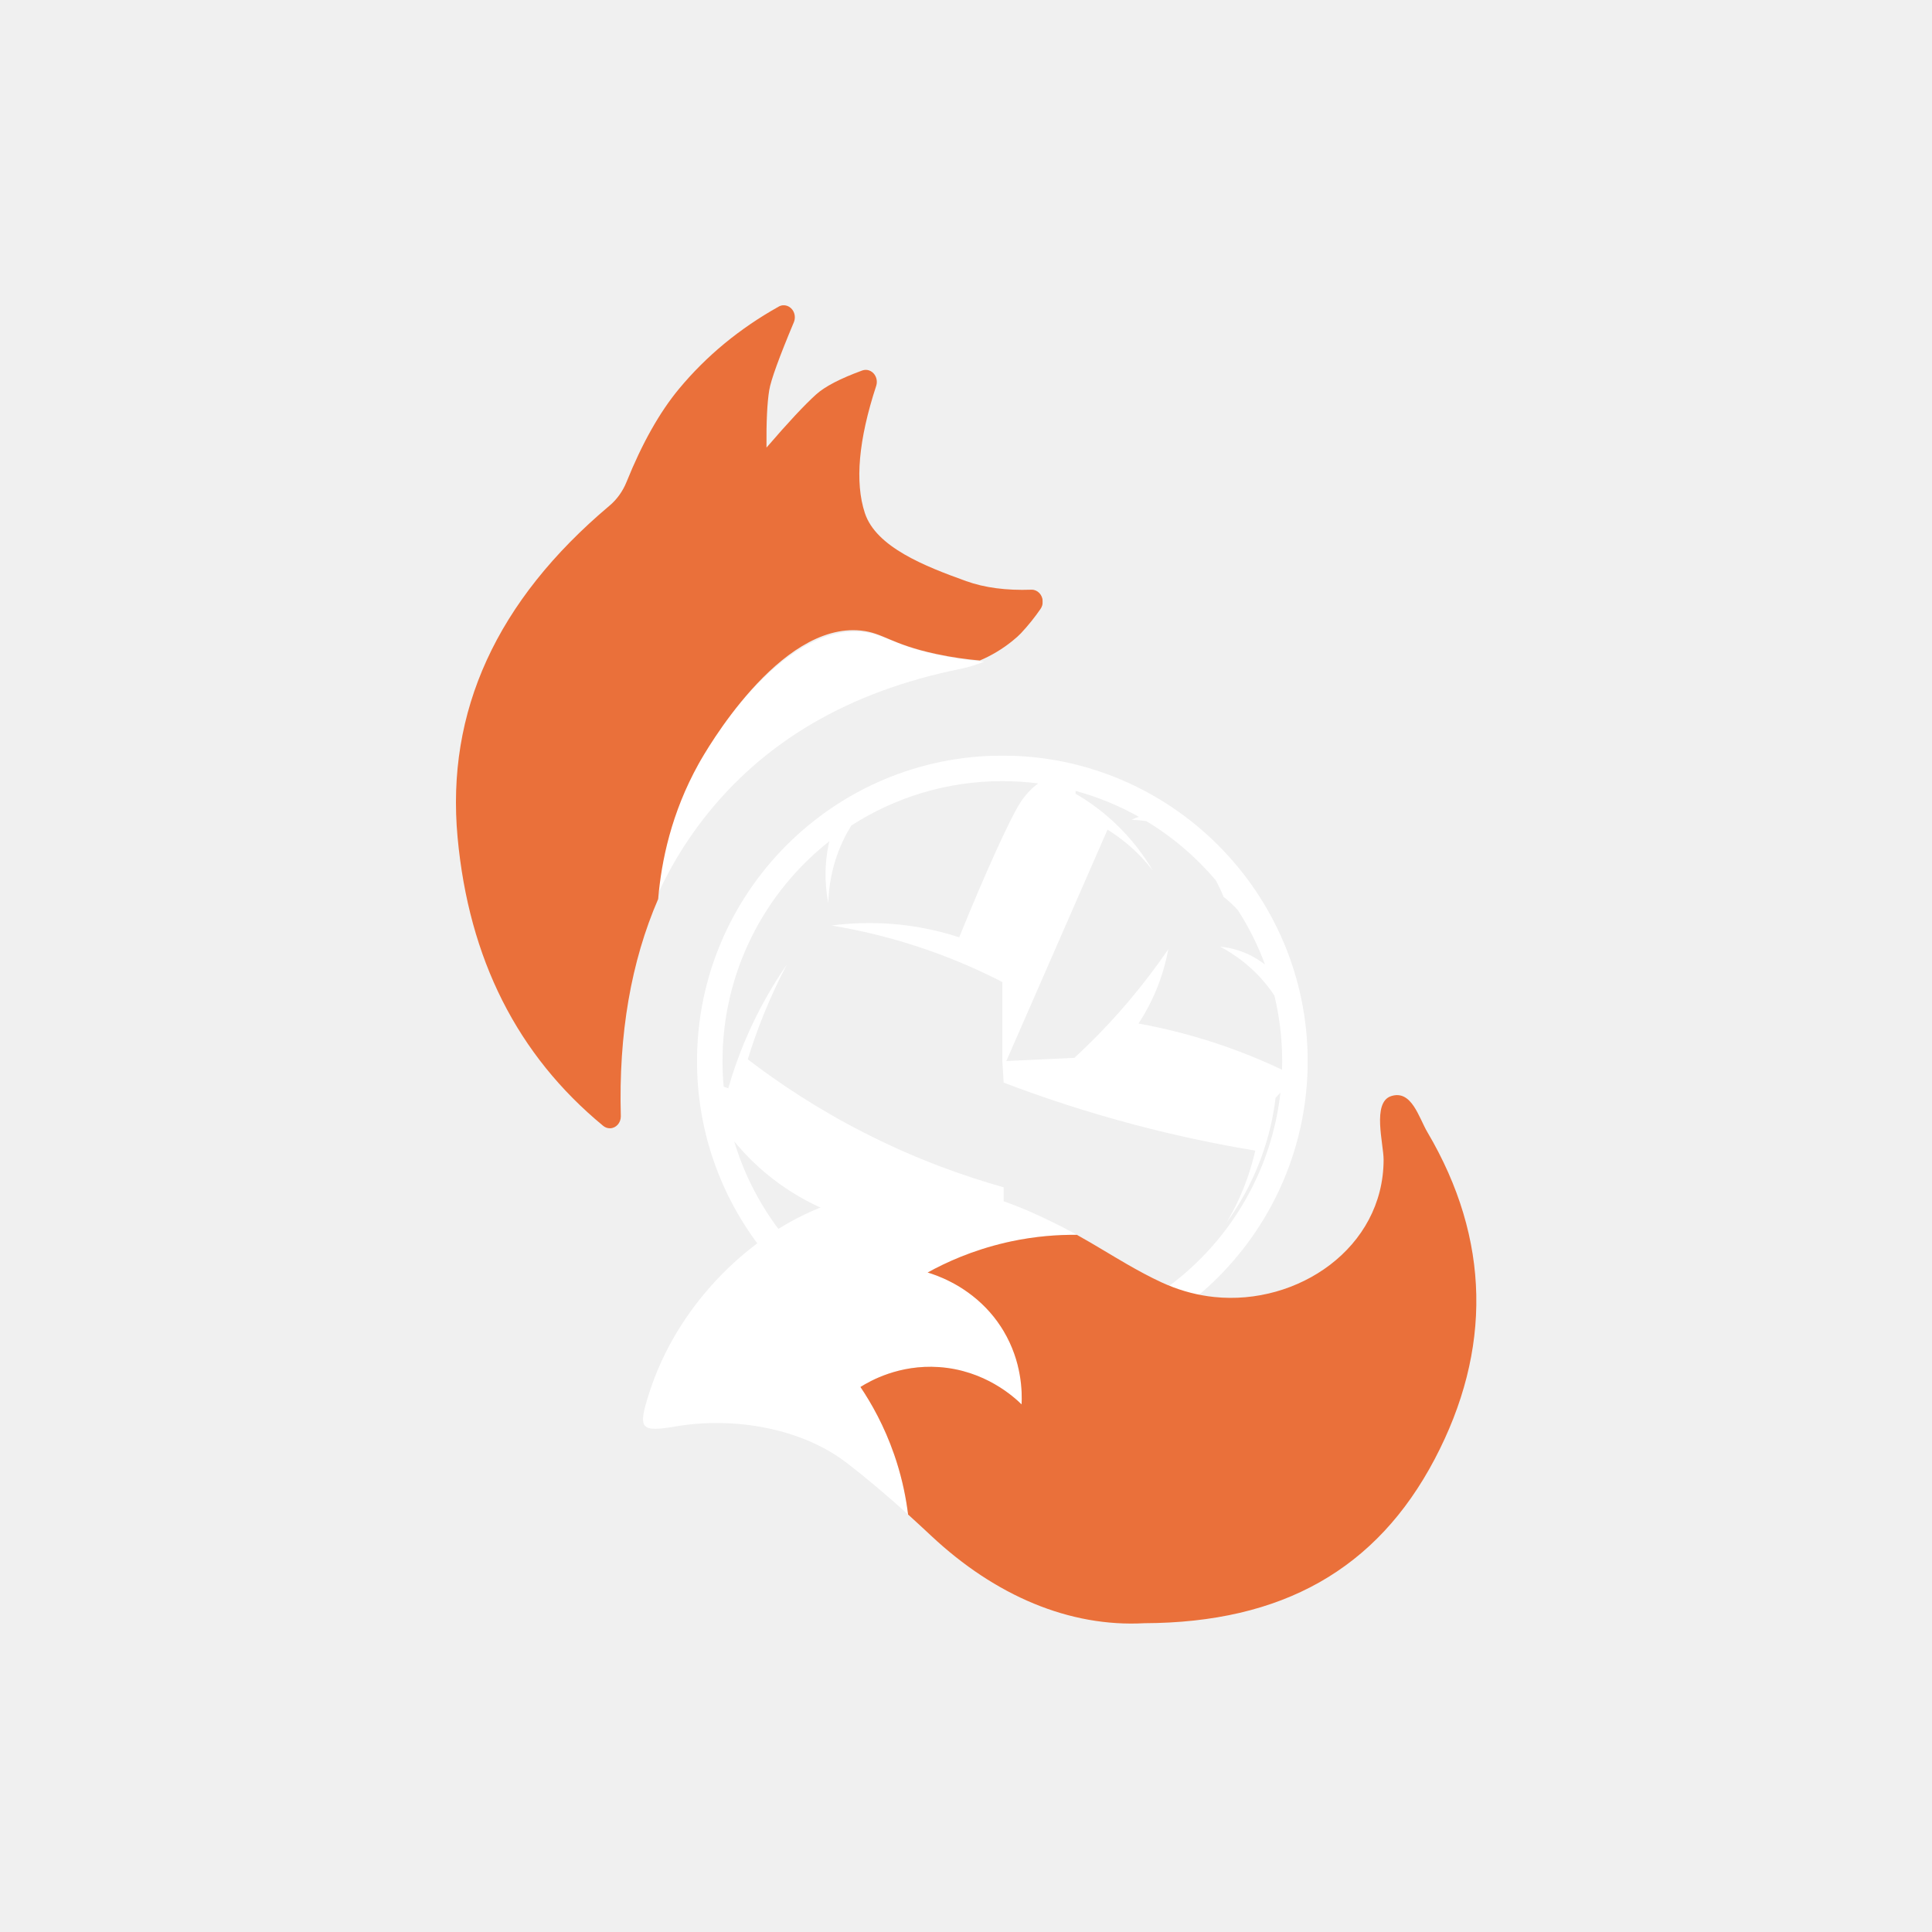
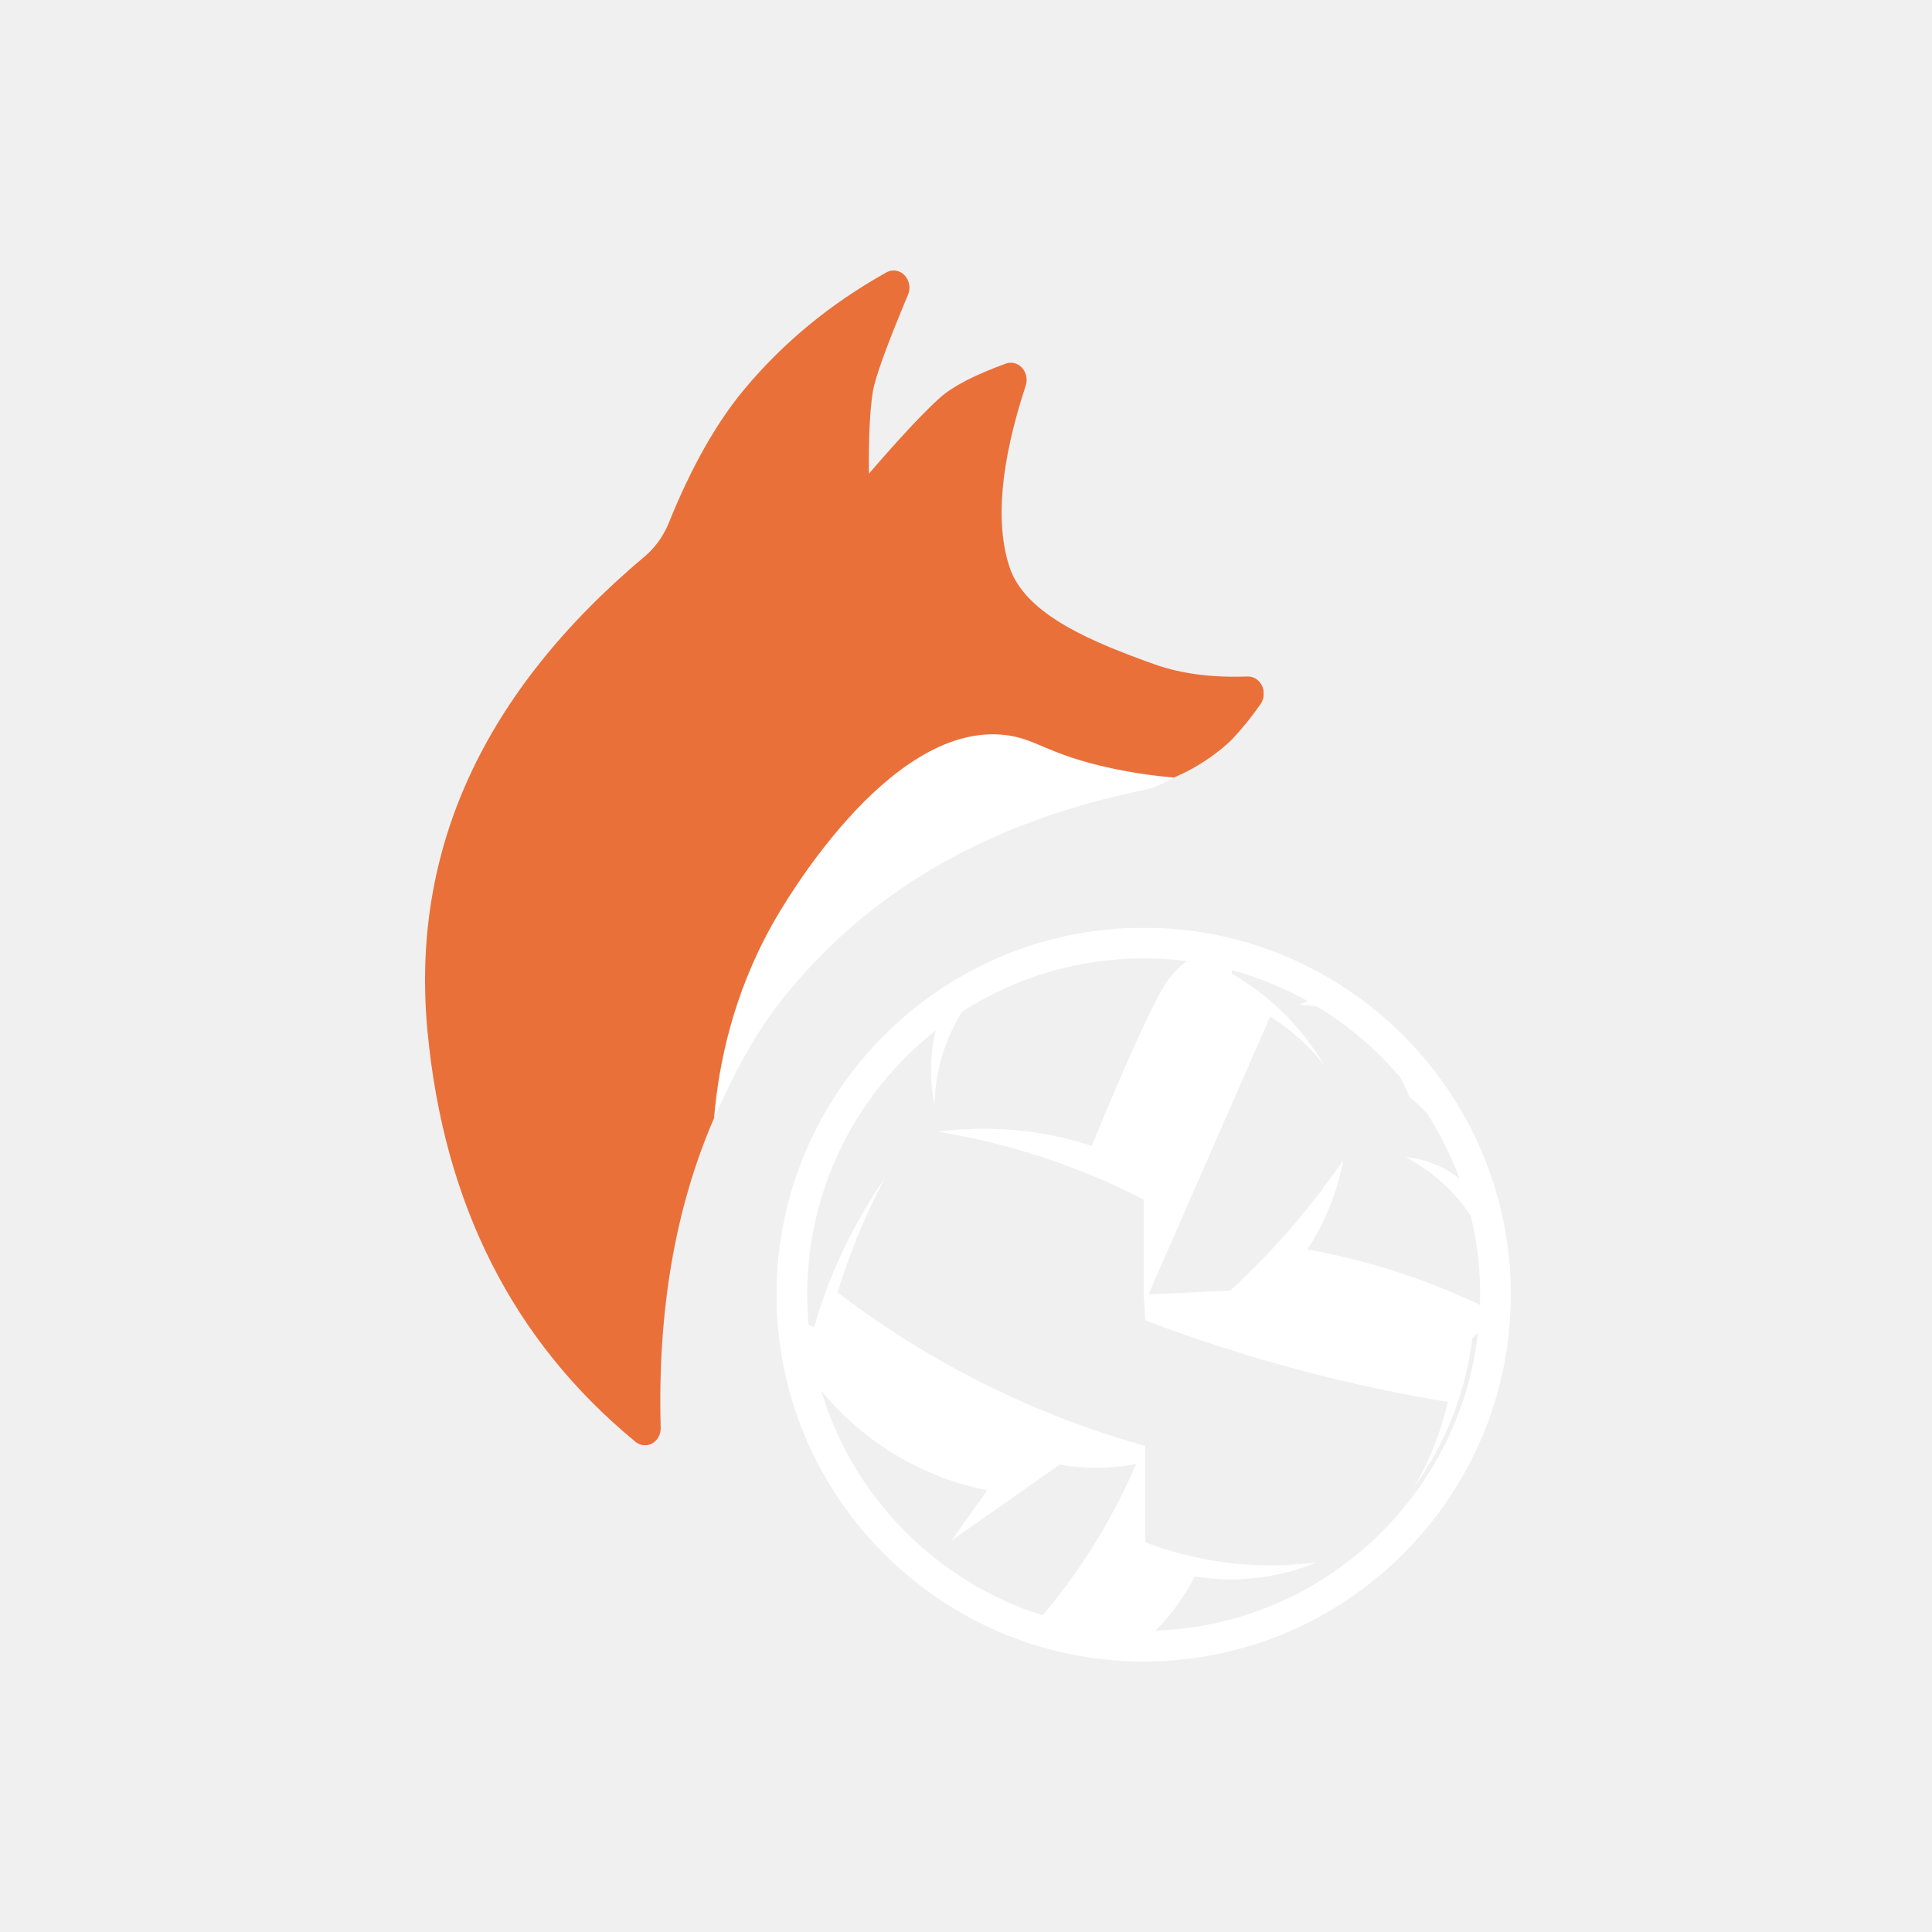
<svg xmlns="http://www.w3.org/2000/svg" xmlns:xlink="http://www.w3.org/1999/xlink" width="500px" height="500px" viewBox="0 0 500 500" version="1.1">
  <defs>
-     <polygon id="path-1" points="0 0 158.043 0 158.043 158.18 0 158.18" />
-     <polygon id="path-3" points="0 0 151.864 0 151.864 213 0 213" />
+     <polygon id="path-1" points="0 0 217.072 0 217.072 304.045 0 304.045" />
+     <polygon id="path-3" points="0 0 190.035 0 190.035 189.9 0 189.9" />
  </defs>
-   <g id="Logo" stroke="none" stroke-width="1" fill="none" fill-rule="evenodd">
-     <g id="Group-4" transform="translate(118, 79)">
-       <g id="Group-3" transform="translate(62.3853, 116.5534)">
-         <mask id="mask-2" fill="white">
-           <use xlink:href="#path-1" />
-         </mask>
-         <g id="Clip-2" />
-         <path d="M81.578,151.525 C82.881,150.211 84.227,148.695 85.546,146.959 C87.476,144.418 88.914,141.974 89.985,139.85 C93.527,140.424 98.546,140.838 104.449,140.013 C109.293,139.335 113.283,138.025 116.239,136.803 C111.259,137.455 104.585,137.827 96.827,136.845 C89.722,135.946 83.813,134.177 79.367,132.487 L79.367,115.154 C79.367,114.011 79.368,112.867 79.368,111.724 C69.06,108.828 56.643,104.431 43.263,97.603 C31.11,91.403 21.087,84.691 13.141,78.606 C14.239,75.013 15.569,71.173 17.189,67.152 C19.131,62.327 21.198,57.969 23.245,54.087 C19.724,59.178 15.941,65.567 12.648,73.266 C10.699,77.825 9.22,82.146 8.088,86.099 L6.9,85.67 C6.705,83.502 6.598,81.308 6.598,79.089 C6.598,56.022 17.421,35.438 34.25,22.153 C34.062,22.961 33.887,23.797 33.745,24.68 C32.868,30.098 33.325,34.78 33.973,38.145 C34.065,34.579 34.685,28.577 37.809,21.987 C38.481,20.568 39.204,19.278 39.943,18.087 C51.224,10.822 64.64,6.604 79.022,6.604 C82.169,6.604 85.268,6.807 88.311,7.198 C87.933,7.472 87.553,7.761 87.174,8.086 C86.778,8.425 85.031,9.952 83.437,12.529 C80.915,16.61 75.002,29.43 67.853,47.015 C64.732,46 61.184,45.07 57.244,44.398 C48.429,42.896 40.7,43.204 34.804,43.961 C42.318,45.203 51.11,47.24 60.652,50.636 C67.594,53.106 73.728,55.866 79.022,58.592 L79.022,79.09 C79.137,80.936 79.253,82.783 79.368,84.629 C89.545,88.501 100.96,92.284 113.534,95.597 C124.52,98.491 134.893,100.633 144.476,102.221 C143.975,104.432 143.307,106.833 142.415,109.367 C140.824,113.888 138.913,117.704 137.084,120.798 C139.922,116.89 143.346,111.313 145.999,104.098 C148.175,98.18 149.221,92.82 149.733,88.575 C150.151,88.121 150.569,87.667 150.987,87.212 C147.033,122.539 117.612,150.267 81.578,151.525 M9.618,99.808 C12.444,103.254 16.147,107.024 20.933,110.526 C30.564,117.574 39.999,120.201 45.338,121.277 C42.789,124.88 40.241,128.483 37.692,132.087 C45.449,126.632 53.204,121.178 60.961,115.723 C63.866,116.241 67.607,116.613 71.929,116.312 C73.978,116.168 75.854,115.892 77.541,115.555 C77.492,115.566 77.443,115.577 77.393,115.588 C75.116,120.896 72.122,126.907 68.171,133.249 C64.546,139.065 60.81,144.038 57.283,148.237 C34.458,141.034 16.481,122.798 9.618,99.808 M112.115,63.092 C107.175,68.969 102.256,73.984 97.661,78.218 L80.051,79.041 C88.78,59.079 97.51,39.116 106.241,19.153 C107.87,20.166 109.662,21.424 111.502,22.982 C114.246,25.306 116.352,27.665 117.935,29.713 C115.837,26.151 112.581,21.519 107.684,17.013 C104.234,13.839 100.843,11.529 97.979,9.866 L97.979,9.128 C103.769,10.702 109.273,12.977 114.393,15.858 C113.604,16.075 112.949,16.359 112.468,16.607 C113.492,16.645 114.791,16.741 116.277,16.953 C123.077,21.052 129.151,26.238 134.261,32.269 C135.089,33.797 135.751,35.251 136.273,36.559 C137.336,37.383 138.643,38.523 139.99,40.005 C142.809,44.396 145.168,49.109 146.999,54.076 C145.827,53.163 144.215,52.091 142.151,51.193 C139.503,50.041 137.107,49.609 135.402,49.44 C138.623,51.147 144.704,54.944 149.432,62.105 C150.744,67.555 151.444,73.241 151.444,79.089 C151.444,79.826 151.43,80.559 151.408,81.29 C143.962,77.759 135.289,74.39 125.422,71.806 C121.559,70.794 117.826,69.985 114.252,69.34 C116.083,66.552 118.118,62.876 119.752,58.334 C120.834,55.329 121.525,52.54 121.972,50.105 C119.153,54.229 115.887,58.603 112.115,63.092 M79.022,-0 C35.449,-0 -0,35.479 -0,79.089 C-0,122.7 35.449,158.18 79.022,158.18 C122.595,158.18 158.043,122.7 158.043,79.089 C158.043,35.479 122.595,-0 79.022,-0" id="Fill-1" fill="#FFFFFF" mask="url(#mask-2)" />
-       </g>
-       <g id="Group-44">
-         <path d="M136.691,92.231 C134.646,93.065 132.528,93.71 130.362,94.15 C101.729,99.97 79.641,112.876 64.094,132.872 C59.166,139.209 55.057,146.07 51.768,153.453 C52.615,143.627 55.291,131.266 62.448,118.763 C64.23,115.652 83.738,82.383 105.295,84.555 C111.257,85.156 113.105,88.037 125.131,90.555 C129.315,91.43 133.208,91.945 136.691,92.231" id="Fill-29" fill="#FFFFFF" />
+   <g id="AppIcon" stroke="none" stroke-width="1" fill="none" fill-rule="evenodd">
+     <g id="Group-44" transform="translate(110, 70)">
+       <path d="M186.337,134.394 C145.41,142.701 113.837,161.124 91.615,189.668 C84.571,198.713 78.947,209.994 74.246,220.532 C75.457,206.506 79.032,187.375 89.262,169.528 C91.809,165.086 118.73,116.062 149.542,119.161 C158.065,120.02 161.995,124.212 179.184,127.807 C185.164,129.056 188.817,130.821 193.797,131.23 C190.887,132.92 188.401,133.975 186.337,134.394 Z" id="Fill-29" fill="#FFFFFF" />
+       <g id="Group-5">
        <g id="Group-33">
+           <mask id="mask-2" fill="white">
+             <use xlink:href="#path-1" />
+           </mask>
+           <g id="Clip-32" />
+           <path d="M216.261,112.169 C214.052,115.375 211.628,118.376 208.998,121.177 C208.231,121.994 207.158,122.956 205.777,124.067 L205.773,124.067 C202.083,127.03 198.054,129.436 193.797,131.23 C188.916,130.818 183.461,130.077 177.599,128.817 C160.748,125.192 158.159,121.045 149.804,120.18 C119.6,117.054 92.264,164.944 89.768,169.423 C79.739,187.421 75.99,205.214 74.803,219.359 C64.756,242.508 60.151,269.226 60.986,299.512 C60.986,299.557 60.99,299.599 60.99,299.644 C60.99,302.029 59.24,303.985 57.033,304.044 C56.105,304.068 55.197,303.75 54.458,303.14 C22.721,277.025 4.772,241.504 0.605,196.577 C-3.707,150.037 15.019,109.195 56.788,74.052 L56.792,74.055 C59.54,71.743 61.711,68.717 63.11,65.259 C68.885,50.951 75.365,39.479 82.546,30.842 C92.668,18.674 104.955,8.559 119.41,0.489 C121.409,-0.625 123.867,0.233 124.903,2.411 C125.479,3.619 125.51,5.045 124.992,6.281 C119.534,19.287 116.5,27.647 115.892,31.358 C115.126,36.028 114.787,43.104 114.874,52.589 C122.876,43.301 129.011,36.744 133.275,32.912 C136.54,29.984 142.219,27.044 150.308,24.095 C150.736,23.939 151.171,23.867 151.599,23.867 C153.305,23.867 154.896,25.037 155.476,26.889 C155.77,27.83 155.763,28.852 155.459,29.79 L155.456,29.786 C148.917,49.729 147.519,65.387 151.265,76.762 C155.411,89.353 173.477,96.428 188.777,101.919 C195.565,104.352 203.588,105.408 212.847,105.079 C212.892,105.079 212.937,105.076 212.982,105.076 C215.17,105.076 216.986,106.966 217.069,109.362 C217.1,110.369 216.817,111.362 216.261,112.169 Z" id="Fill-31" fill="#EA703A" mask="url(#mask-2)" />
+         </g>
+         <g id="Group-3" transform="translate(90.9647, 170.1)">
          <mask id="mask-4" fill="white">
            <use xlink:href="#path-3" />
          </mask>
-           <g id="Clip-32" />
-           <path d="M151.862,76.614 C151.884,77.319 151.686,78.015 151.297,78.58 C149.751,80.826 148.056,82.929 146.216,84.891 C145.679,85.463 144.928,86.137 143.962,86.916 L143.96,86.916 C141.378,88.992 138.559,90.677 135.581,91.933 C132.166,91.645 128.35,91.126 124.249,90.243 C112.46,87.704 110.648,84.799 104.804,84.192 C83.672,82.002 64.548,115.552 62.802,118.69 C55.786,131.298 53.163,143.764 52.332,153.673 C45.304,169.89 42.082,188.607 42.666,209.825 C42.666,209.856 42.669,209.885 42.669,209.917 C42.669,211.588 41.444,212.958 39.901,213 C39.251,213.016 38.616,212.793 38.099,212.366 C15.896,194.071 3.339,169.186 0.423,137.713 C-2.593,105.109 10.507,76.497 39.729,51.877 L39.732,51.88 C41.654,50.26 43.173,48.14 44.152,45.717 C48.192,35.694 52.726,27.657 57.75,21.607 C64.831,13.082 73.427,5.996 83.54,0.343 L83.54,0.34 C84.938,-0.438 86.658,0.163 87.382,1.689 C87.786,2.535 87.807,3.534 87.445,4.4 C83.627,13.511 81.504,19.368 81.078,21.968 C80.542,25.239 80.306,30.196 80.366,36.841 C85.965,30.335 90.256,25.741 93.239,23.057 C95.524,21.005 99.497,18.946 105.156,16.88 C105.456,16.771 105.76,16.72 106.059,16.72 C107.253,16.72 108.366,17.54 108.772,18.837 C108.977,19.497 108.972,20.212 108.76,20.869 L108.757,20.867 C104.183,34.838 103.205,45.807 105.825,53.776 C108.726,62.596 121.365,67.553 132.069,71.4 C136.818,73.105 142.431,73.844 148.909,73.614 C148.94,73.614 148.971,73.611 149.003,73.611 C150.534,73.611 151.804,74.935 151.862,76.614" id="Fill-31" fill="#EA703A" mask="url(#mask-4)" />
-         </g>
-         <g id="Group-5" transform="translate(48.4136, 203.3146)">
-           <path d="M73.659,47.011 C75.719,47.626 82.698,49.915 88.736,56.173 C90.097,57.583 91.41,59.192 92.606,61.03 C92.842,61.393 93.075,61.763 93.302,62.145 C98.073,70.151 98.129,77.943 97.97,81.142 C96.007,79.216 88.469,72.288 76.557,71.484 C66.301,70.788 58.809,75.036 56.269,76.633 C59.07,80.801 62.428,86.679 65.022,94.189 C65.223,94.766 65.419,95.353 65.609,95.953 C67.174,100.878 68.09,105.506 68.597,109.636 C63.456,104.99 58.182,100.478 52.7,96.266 C40.853,87.17 23.305,84.322 8.545,86.828 C-0.817,88.418 -1.407,87.537 1.656,78.018 C8.685,56.157 26.308,38.238 45.302,30.443 C54.079,26.837 65.574,24.968 75.278,25.052 C86.493,25.139 97.986,29.837 108.953,35.471 C110.075,36.049 111.187,36.645 112.289,37.26 C107.319,37.21 101.542,37.62 95.234,38.962 C94.749,39.064 94.271,39.173 93.799,39.282 C85.22,41.275 78.421,44.384 73.659,47.011 Z" id="Fill-40" fill="#FFFFFF" />
-           <path d="M129.745,137.77 C110.391,138.838 91.14,130.667 74.588,115.158 C72.606,113.304 70.612,111.459 68.597,109.636 C68.09,105.506 67.174,100.878 65.608,95.953 C65.419,95.353 65.223,94.766 65.021,94.189 C62.428,86.679 59.07,80.8 56.269,76.633 C58.809,75.036 66.301,70.788 76.557,71.484 C88.469,72.288 96.007,79.216 97.97,81.142 C98.129,77.943 98.073,70.151 93.302,62.145 C93.075,61.763 92.842,61.394 92.606,61.03 C91.41,59.191 90.096,57.583 88.736,56.173 C82.698,49.915 75.719,47.626 73.659,47.011 C78.421,44.384 85.22,41.275 93.799,39.282 C94.271,39.173 94.749,39.064 95.234,38.962 C101.542,37.62 107.32,37.21 112.289,37.26 C114.628,38.558 116.933,39.924 119.234,41.297 C121.256,42.502 123.275,43.713 125.31,44.887 C128.22,46.561 131.165,48.161 134.202,49.564 C134.705,49.797 135.209,50.018 135.712,50.229 C139.712,51.903 143.772,52.921 147.779,53.344 C169.415,55.629 191.661,40.654 191.661,17.785 C191.661,13.727 188.62,2.996 193.596,1.365 C198.92,-0.38 200.78,6.937 202.989,10.676 C219.367,38.428 219.743,67.099 204.865,95.338 C189.884,123.773 165.461,137.649 129.745,137.77 Z" id="Fill-42" fill="#EA703A" />
+           <g id="Clip-2" />
+           <path d="M98.092,181.911 C99.659,180.334 101.278,178.514 102.863,176.429 C105.183,173.378 106.913,170.445 108.201,167.895 C112.46,168.584 118.495,169.081 125.593,168.09 C131.417,167.276 136.215,165.704 139.77,164.236 C133.781,165.019 125.756,165.466 116.427,164.287 C107.885,163.208 100.78,161.084 95.433,159.055 L95.433,138.247 C95.433,136.874 95.434,135.501 95.435,134.129 C83.04,130.652 68.109,125.372 52.021,117.176 C37.408,109.732 25.355,101.674 15.802,94.37 C17.122,90.055 18.72,85.446 20.668,80.618 C23.004,74.826 25.489,69.594 27.951,64.934 C23.717,71.046 19.168,78.716 15.209,87.958 C12.865,93.431 11.087,98.619 9.725,103.365 L8.297,102.849 C8.062,100.247 7.934,97.613 7.934,94.949 C7.934,67.257 20.948,42.544 41.183,26.595 C40.957,27.565 40.747,28.569 40.575,29.63 C39.521,36.134 40.071,41.754 40.85,45.794 C40.96,41.514 41.706,34.307 45.463,26.397 C46.271,24.693 47.14,23.144 48.029,21.714 C61.593,12.992 77.725,7.928 95.018,7.928 C98.802,7.928 102.529,8.172 106.188,8.642 C105.733,8.971 105.276,9.317 104.82,9.707 C104.344,10.114 102.244,11.948 100.327,15.042 C97.295,19.941 90.184,35.332 81.589,56.443 C77.836,55.224 73.569,54.108 68.831,53.301 C58.232,51.498 48.939,51.868 41.85,52.777 C50.885,54.268 61.456,56.714 72.929,60.79 C81.277,63.755 88.652,67.068 95.018,70.342 L95.018,94.95 C95.157,97.166 95.296,99.383 95.435,101.601 C107.672,106.249 121.397,110.79 136.517,114.767 C149.726,118.242 162.199,120.814 173.722,122.719 C173.119,125.374 172.317,128.256 171.244,131.299 C169.331,136.726 167.033,141.308 164.834,145.023 C168.246,140.331 172.364,133.635 175.553,124.973 C178.17,117.868 179.427,111.434 180.043,106.338 C180.546,105.792 181.049,105.247 181.552,104.701 C176.797,147.112 141.42,180.401 98.092,181.911 M11.565,119.822 C14.964,123.96 19.416,128.485 25.171,132.691 C36.751,141.151 48.096,144.306 54.516,145.597 C51.451,149.922 48.387,154.248 45.322,158.574 C54.649,152.026 63.975,145.478 73.301,138.929 C76.794,139.551 81.292,139.998 86.489,139.636 C88.954,139.464 91.209,139.133 93.238,138.728 C93.179,138.741 93.119,138.754 93.06,138.767 C90.321,145.139 86.721,152.356 81.97,159.97 C77.613,166.952 73.12,172.922 68.879,177.964 C41.433,169.316 19.817,147.423 11.565,119.822 M134.81,75.744 C128.87,82.8 122.956,88.821 117.431,93.903 L96.255,94.892 C106.752,70.927 117.249,46.961 127.747,22.994 C129.706,24.209 131.86,25.72 134.073,27.591 C137.373,30.381 139.906,33.213 141.809,35.671 C139.286,31.396 135.37,25.835 129.482,20.424 C125.334,16.614 121.256,13.841 117.813,11.845 L117.813,10.959 C124.775,12.848 131.393,15.579 137.55,19.038 C136.601,19.299 135.813,19.64 135.234,19.938 C136.466,19.983 138.028,20.098 139.814,20.352 C147.992,25.274 155.295,31.5 161.439,38.74 C162.435,40.575 163.231,42.32 163.858,43.89 C165.137,44.879 166.708,46.248 168.328,48.027 C171.718,53.298 174.554,58.957 176.755,64.92 C175.347,63.824 173.408,62.537 170.927,61.459 C167.743,60.076 164.862,59.557 162.811,59.355 C166.685,61.403 173.996,65.962 179.681,74.559 C181.259,81.102 182.101,87.929 182.101,94.949 C182.101,95.833 182.084,96.714 182.057,97.592 C173.105,93.353 162.675,89.307 150.811,86.205 C146.166,84.991 141.678,84.019 137.379,83.245 C139.581,79.898 142.029,75.485 143.994,70.032 C145.294,66.424 146.125,63.076 146.663,60.153 C143.273,65.103 139.346,70.355 134.81,75.744 M95.018,-0.001 C42.624,-0.001 -0,42.594 -0,94.949 C-0,147.306 42.624,189.9 95.018,189.9 C147.411,189.9 190.035,147.306 190.035,94.949 C190.035,42.594 147.411,-0.001 95.018,-0.001" id="Fill-1" fill="#FFFFFF" mask="url(#mask-4)" />
        </g>
      </g>
    </g>
  </g>
</svg>
